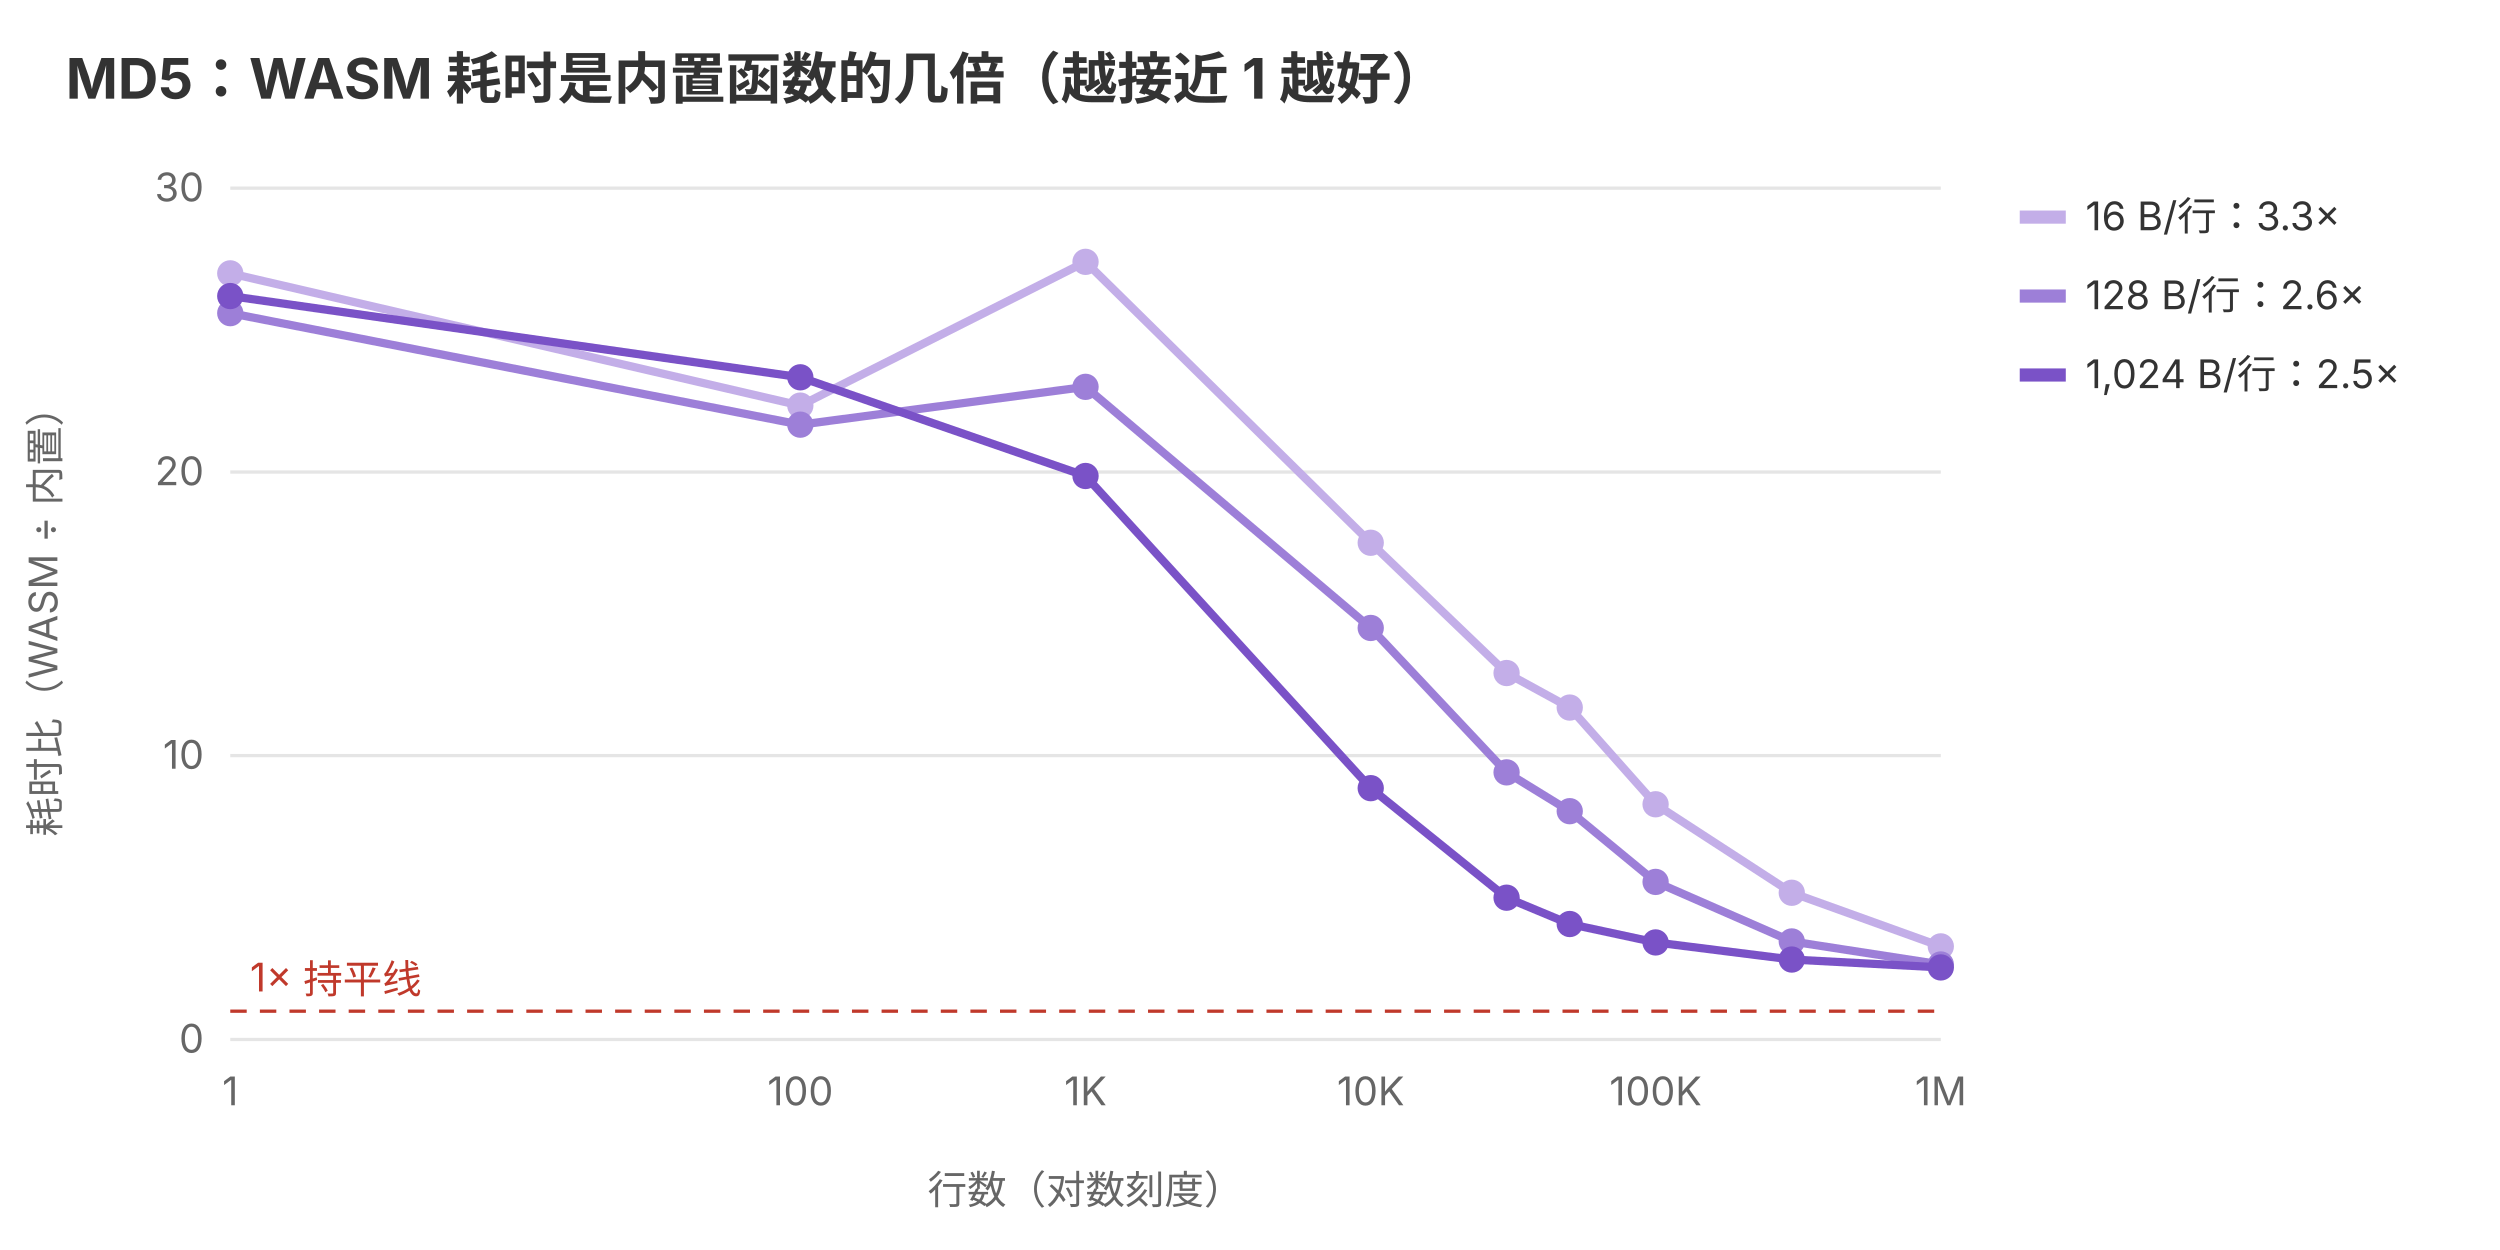
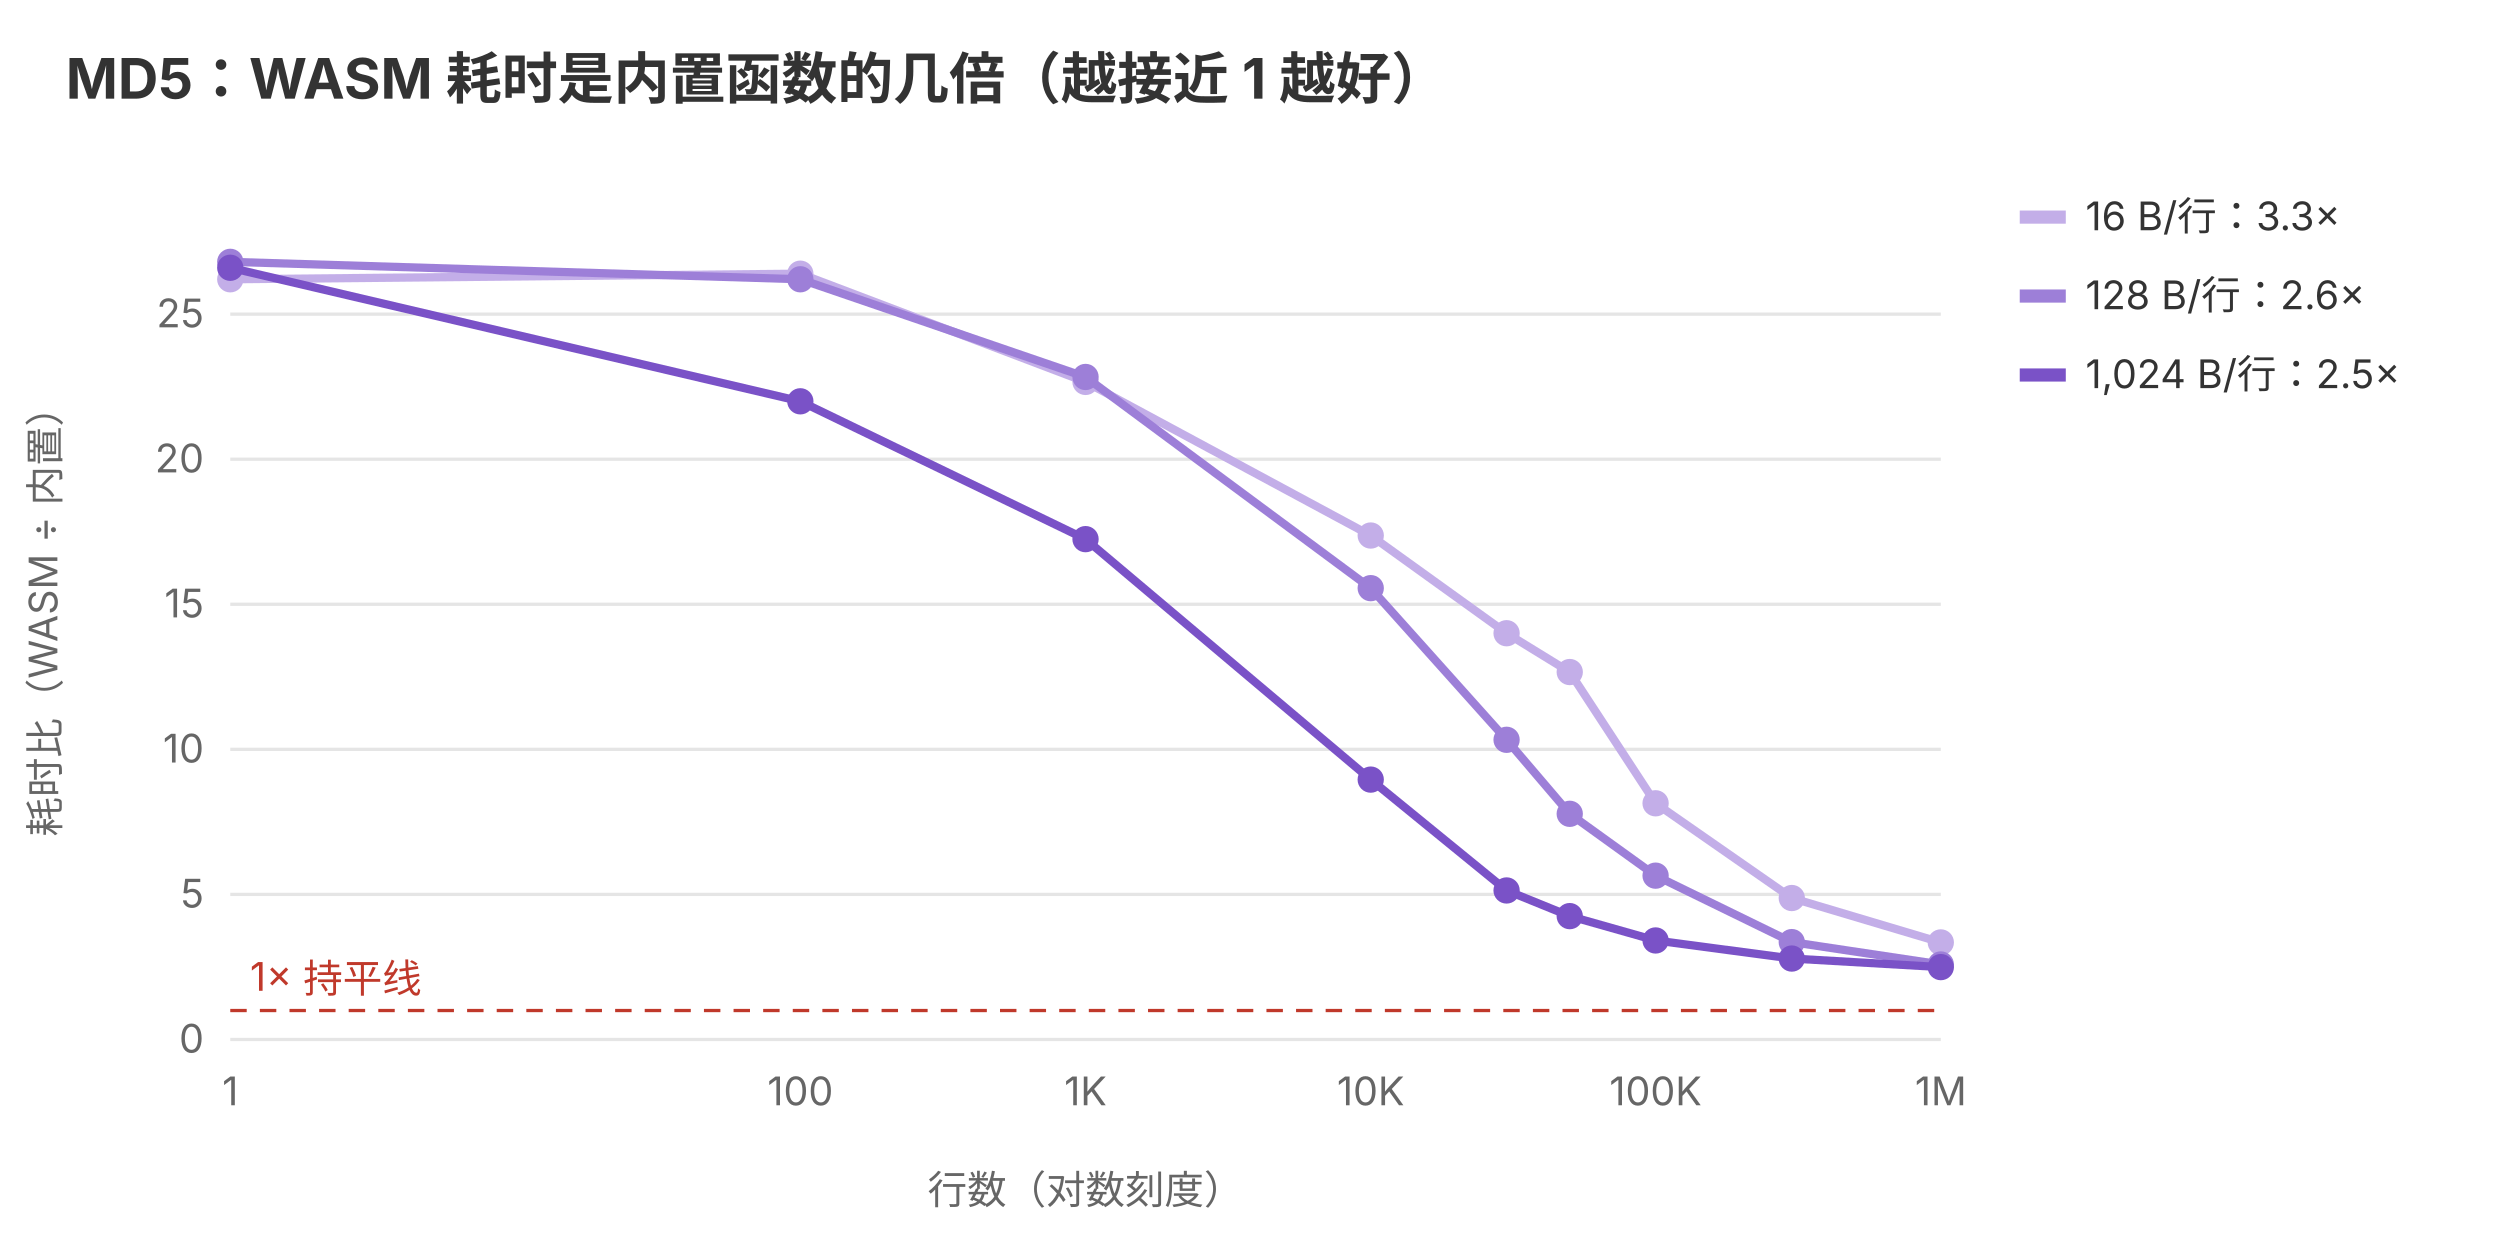
<svg xmlns="http://www.w3.org/2000/svg" viewBox="0 0 760 380" width="760" height="380" role="img" aria-labelledby="t d" font-family="-apple-system,BlinkMacSystemFont,Segoe UI,PingFang SC,Microsoft YaHei,sans-serif">
  <rect width="100%" height="100%" fill="#ffffff" />
  <text x="20.0" y="30.0" font-size="17" text-anchor="start" fill="#333" font-weight="bold">MD5：WASM 耗时是内置函数的几倍（越接近 1 越好）</text>
  <line x1="70" x2="590" y1="316.0" y2="316.0" stroke="#e5e5e5" />
  <text x="62.0" y="320.0" font-size="12" text-anchor="end" fill="#666" font-weight="normal">0</text>
-   <line x1="70" x2="590" y1="229.7" y2="229.7" stroke="#e5e5e5" />
-   <text x="62.0" y="233.7" font-size="12" text-anchor="end" fill="#666" font-weight="normal">10</text>
-   <line x1="70" x2="590" y1="143.5" y2="143.5" stroke="#e5e5e5" />
-   <text x="62.0" y="147.5" font-size="12" text-anchor="end" fill="#666" font-weight="normal">20</text>
-   <line x1="70" x2="590" y1="57.2" y2="57.2" stroke="#e5e5e5" />
-   <text x="62.0" y="61.2" font-size="12" text-anchor="end" fill="#666" font-weight="normal">30</text>
-   <line x1="70" x2="590" y1="307.4" y2="307.4" stroke="#c0392b" stroke-dasharray="5 4" />
-   <text x="76.0" y="301.4" font-size="12" text-anchor="start" fill="#c0392b" font-weight="normal">1× 持平线</text>
+   <line x1="70" x2="590" y1="271.9" y2="271.9" stroke="#e5e5e5" />
+   <text x="62.0" y="275.9" font-size="12" text-anchor="end" fill="#666" font-weight="normal">5</text>
+   <line x1="70" x2="590" y1="227.8" y2="227.8" stroke="#e5e5e5" />
+   <text x="62.0" y="231.8" font-size="12" text-anchor="end" fill="#666" font-weight="normal">10</text>
+   <line x1="70" x2="590" y1="183.7" y2="183.7" stroke="#e5e5e5" />
+   <text x="62.0" y="187.7" font-size="12" text-anchor="end" fill="#666" font-weight="normal">15</text>
+   <line x1="70" x2="590" y1="139.6" y2="139.6" stroke="#e5e5e5" />
+   <text x="62.0" y="143.6" font-size="12" text-anchor="end" fill="#666" font-weight="normal">20</text>
+   <line x1="70" x2="590" y1="95.5" y2="95.5" stroke="#e5e5e5" />
+   <text x="62.0" y="99.5" font-size="12" text-anchor="end" fill="#666" font-weight="normal">25</text>
+   <line x1="70" x2="590" y1="307.2" y2="307.2" stroke="#c0392b" stroke-dasharray="5 4" />
+   <text x="76.0" y="301.2" font-size="12" text-anchor="start" fill="#c0392b" font-weight="normal">1× 持平线</text>
  <text x="70.0" y="336.0" font-size="12" text-anchor="middle" fill="#666" font-weight="normal">1</text>
  <text x="243.3" y="336.0" font-size="12" text-anchor="middle" fill="#666" font-weight="normal">100</text>
  <text x="330.0" y="336.0" font-size="12" text-anchor="middle" fill="#666" font-weight="normal">1K</text>
  <text x="416.7" y="336.0" font-size="12" text-anchor="middle" fill="#666" font-weight="normal">10K</text>
  <text x="503.3" y="336.0" font-size="12" text-anchor="middle" fill="#666" font-weight="normal">100K</text>
  <text x="590.0" y="336.0" font-size="12" text-anchor="middle" fill="#666" font-weight="normal">1M</text>
  <text x="330.0" y="366.0" font-size="12" text-anchor="middle" fill="#666" font-weight="normal">行数（对数刻度）</text>
  <text x="18" y="186.0" font-size="12" fill="#666" text-anchor="middle" transform="rotate(-90 18 186.0)">耗时比（WASM ÷ 内置）</text>
-   <polyline points="70.0,83.1 243.3,123.3 330.0,79.6 416.7,165.0 458.0,204.6 477.2,215.1 503.3,244.5 544.7,271.4 590.0,287.7" fill="none" stroke="#c3aee8" stroke-width="2.5" />
-   <circle cx="70.0" cy="83.1" r="4" fill="#c3aee8" />
-   <circle cx="243.3" cy="123.3" r="4" fill="#c3aee8" />
-   <circle cx="330.0" cy="79.6" r="4" fill="#c3aee8" />
-   <circle cx="416.7" cy="165.0" r="4" fill="#c3aee8" />
-   <circle cx="458.0" cy="204.6" r="4" fill="#c3aee8" />
-   <circle cx="477.2" cy="215.1" r="4" fill="#c3aee8" />
-   <circle cx="503.3" cy="244.5" r="4" fill="#c3aee8" />
-   <circle cx="544.7" cy="271.4" r="4" fill="#c3aee8" />
-   <circle cx="590.0" cy="287.7" r="4" fill="#c3aee8" />
+   <polyline points="70.0,84.9 243.3,83.2 330.0,116.1 416.7,162.8 458.0,192.5 477.2,204.3 503.3,244.2 544.7,273.0 590.0,286.5" fill="none" stroke="#c3aee8" stroke-width="2.5" />
+   <circle cx="70.0" cy="84.9" r="4" fill="#c3aee8" />
+   <circle cx="243.3" cy="83.2" r="4" fill="#c3aee8" />
+   <circle cx="330.0" cy="116.1" r="4" fill="#c3aee8" />
+   <circle cx="416.7" cy="162.8" r="4" fill="#c3aee8" />
+   <circle cx="458.0" cy="192.5" r="4" fill="#c3aee8" />
+   <circle cx="477.2" cy="204.3" r="4" fill="#c3aee8" />
+   <circle cx="503.3" cy="244.2" r="4" fill="#c3aee8" />
+   <circle cx="544.7" cy="273.0" r="4" fill="#c3aee8" />
+   <circle cx="590.0" cy="286.5" r="4" fill="#c3aee8" />
  <rect x="614" y="64" width="14" height="4" fill="#c3aee8" />
  <text x="634.0" y="70.0" font-size="12" text-anchor="start" fill="#333" font-weight="normal">16 B/行：3.3×</text>
-   <polyline points="70.0,95.2 243.3,129.1 330.0,117.6 416.7,190.9 458.0,234.8 477.2,246.6 503.3,268.1 544.7,286.2 590.0,293.2" fill="none" stroke="#9d7fd8" stroke-width="2.5" />
-   <circle cx="70.0" cy="95.2" r="4" fill="#9d7fd8" />
-   <circle cx="243.3" cy="129.1" r="4" fill="#9d7fd8" />
-   <circle cx="330.0" cy="117.6" r="4" fill="#9d7fd8" />
-   <circle cx="416.7" cy="190.9" r="4" fill="#9d7fd8" />
-   <circle cx="458.0" cy="234.8" r="4" fill="#9d7fd8" />
-   <circle cx="477.2" cy="246.6" r="4" fill="#9d7fd8" />
-   <circle cx="503.3" cy="268.1" r="4" fill="#9d7fd8" />
-   <circle cx="544.7" cy="286.2" r="4" fill="#9d7fd8" />
+   <polyline points="70.0,79.6 243.3,84.9 330.0,114.6 416.7,178.8 458.0,224.9 477.2,247.4 503.3,266.2 544.7,286.4 590.0,293.2" fill="none" stroke="#9d7fd8" stroke-width="2.5" />
+   <circle cx="70.0" cy="79.6" r="4" fill="#9d7fd8" />
+   <circle cx="243.3" cy="84.9" r="4" fill="#9d7fd8" />
+   <circle cx="330.0" cy="114.6" r="4" fill="#9d7fd8" />
+   <circle cx="416.7" cy="178.8" r="4" fill="#9d7fd8" />
+   <circle cx="458.0" cy="224.9" r="4" fill="#9d7fd8" />
+   <circle cx="477.2" cy="247.4" r="4" fill="#9d7fd8" />
+   <circle cx="503.3" cy="266.2" r="4" fill="#9d7fd8" />
+   <circle cx="544.7" cy="286.4" r="4" fill="#9d7fd8" />
  <circle cx="590.0" cy="293.2" r="4" fill="#9d7fd8" />
  <rect x="614" y="88" width="14" height="4" fill="#9d7fd8" />
  <text x="634.0" y="94.0" font-size="12" text-anchor="start" fill="#333" font-weight="normal">128 B/行：2.6×</text>
-   <polyline points="70.0,90.0 243.3,114.7 330.0,144.7 416.7,239.6 458.0,272.9 477.2,280.9 503.3,286.5 544.7,291.7 590.0,294.1" fill="none" stroke="#7a52c7" stroke-width="2.5" />
-   <circle cx="70.0" cy="90.0" r="4" fill="#7a52c7" />
-   <circle cx="243.3" cy="114.7" r="4" fill="#7a52c7" />
-   <circle cx="330.0" cy="144.7" r="4" fill="#7a52c7" />
-   <circle cx="416.7" cy="239.6" r="4" fill="#7a52c7" />
-   <circle cx="458.0" cy="272.9" r="4" fill="#7a52c7" />
-   <circle cx="477.2" cy="280.9" r="4" fill="#7a52c7" />
-   <circle cx="503.3" cy="286.5" r="4" fill="#7a52c7" />
-   <circle cx="544.7" cy="291.7" r="4" fill="#7a52c7" />
-   <circle cx="590.0" cy="294.1" r="4" fill="#7a52c7" />
+   <polyline points="70.0,81.4 243.3,122.0 330.0,163.9 416.7,237.0 458.0,270.7 477.2,278.5 503.3,285.9 544.7,291.4 590.0,294.0" fill="none" stroke="#7a52c7" stroke-width="2.5" />
+   <circle cx="70.0" cy="81.4" r="4" fill="#7a52c7" />
+   <circle cx="243.3" cy="122.0" r="4" fill="#7a52c7" />
+   <circle cx="330.0" cy="163.9" r="4" fill="#7a52c7" />
+   <circle cx="416.7" cy="237.0" r="4" fill="#7a52c7" />
+   <circle cx="458.0" cy="270.7" r="4" fill="#7a52c7" />
+   <circle cx="477.2" cy="278.5" r="4" fill="#7a52c7" />
+   <circle cx="503.3" cy="285.9" r="4" fill="#7a52c7" />
+   <circle cx="544.7" cy="291.4" r="4" fill="#7a52c7" />
+   <circle cx="590.0" cy="294.0" r="4" fill="#7a52c7" />
  <rect x="614" y="112" width="14" height="4" fill="#7a52c7" />
  <text x="634.0" y="118.0" font-size="12" text-anchor="start" fill="#333" font-weight="normal">1,024 B/行：2.5×</text>
</svg>
